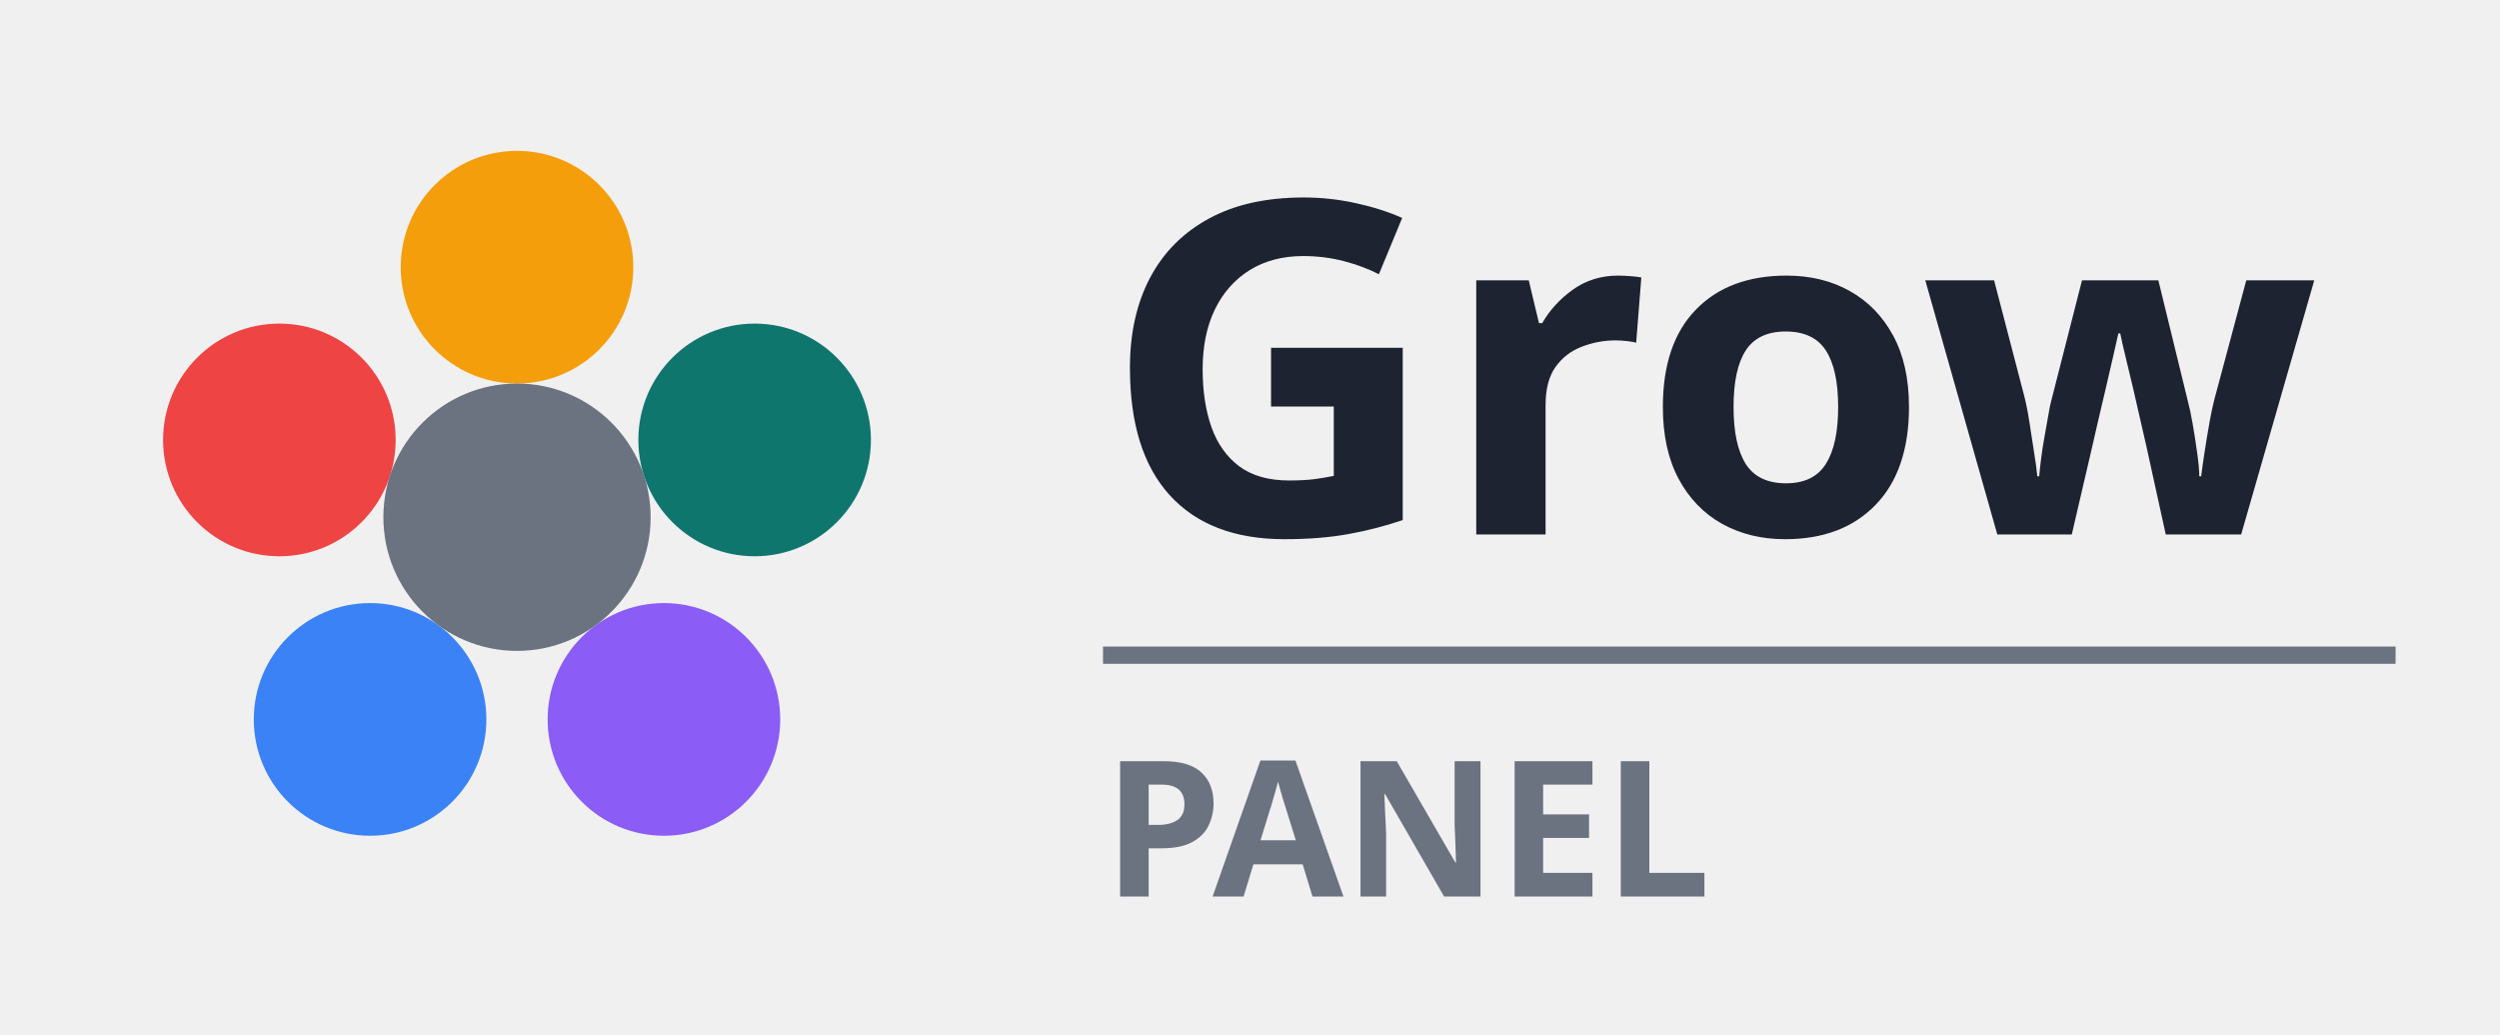
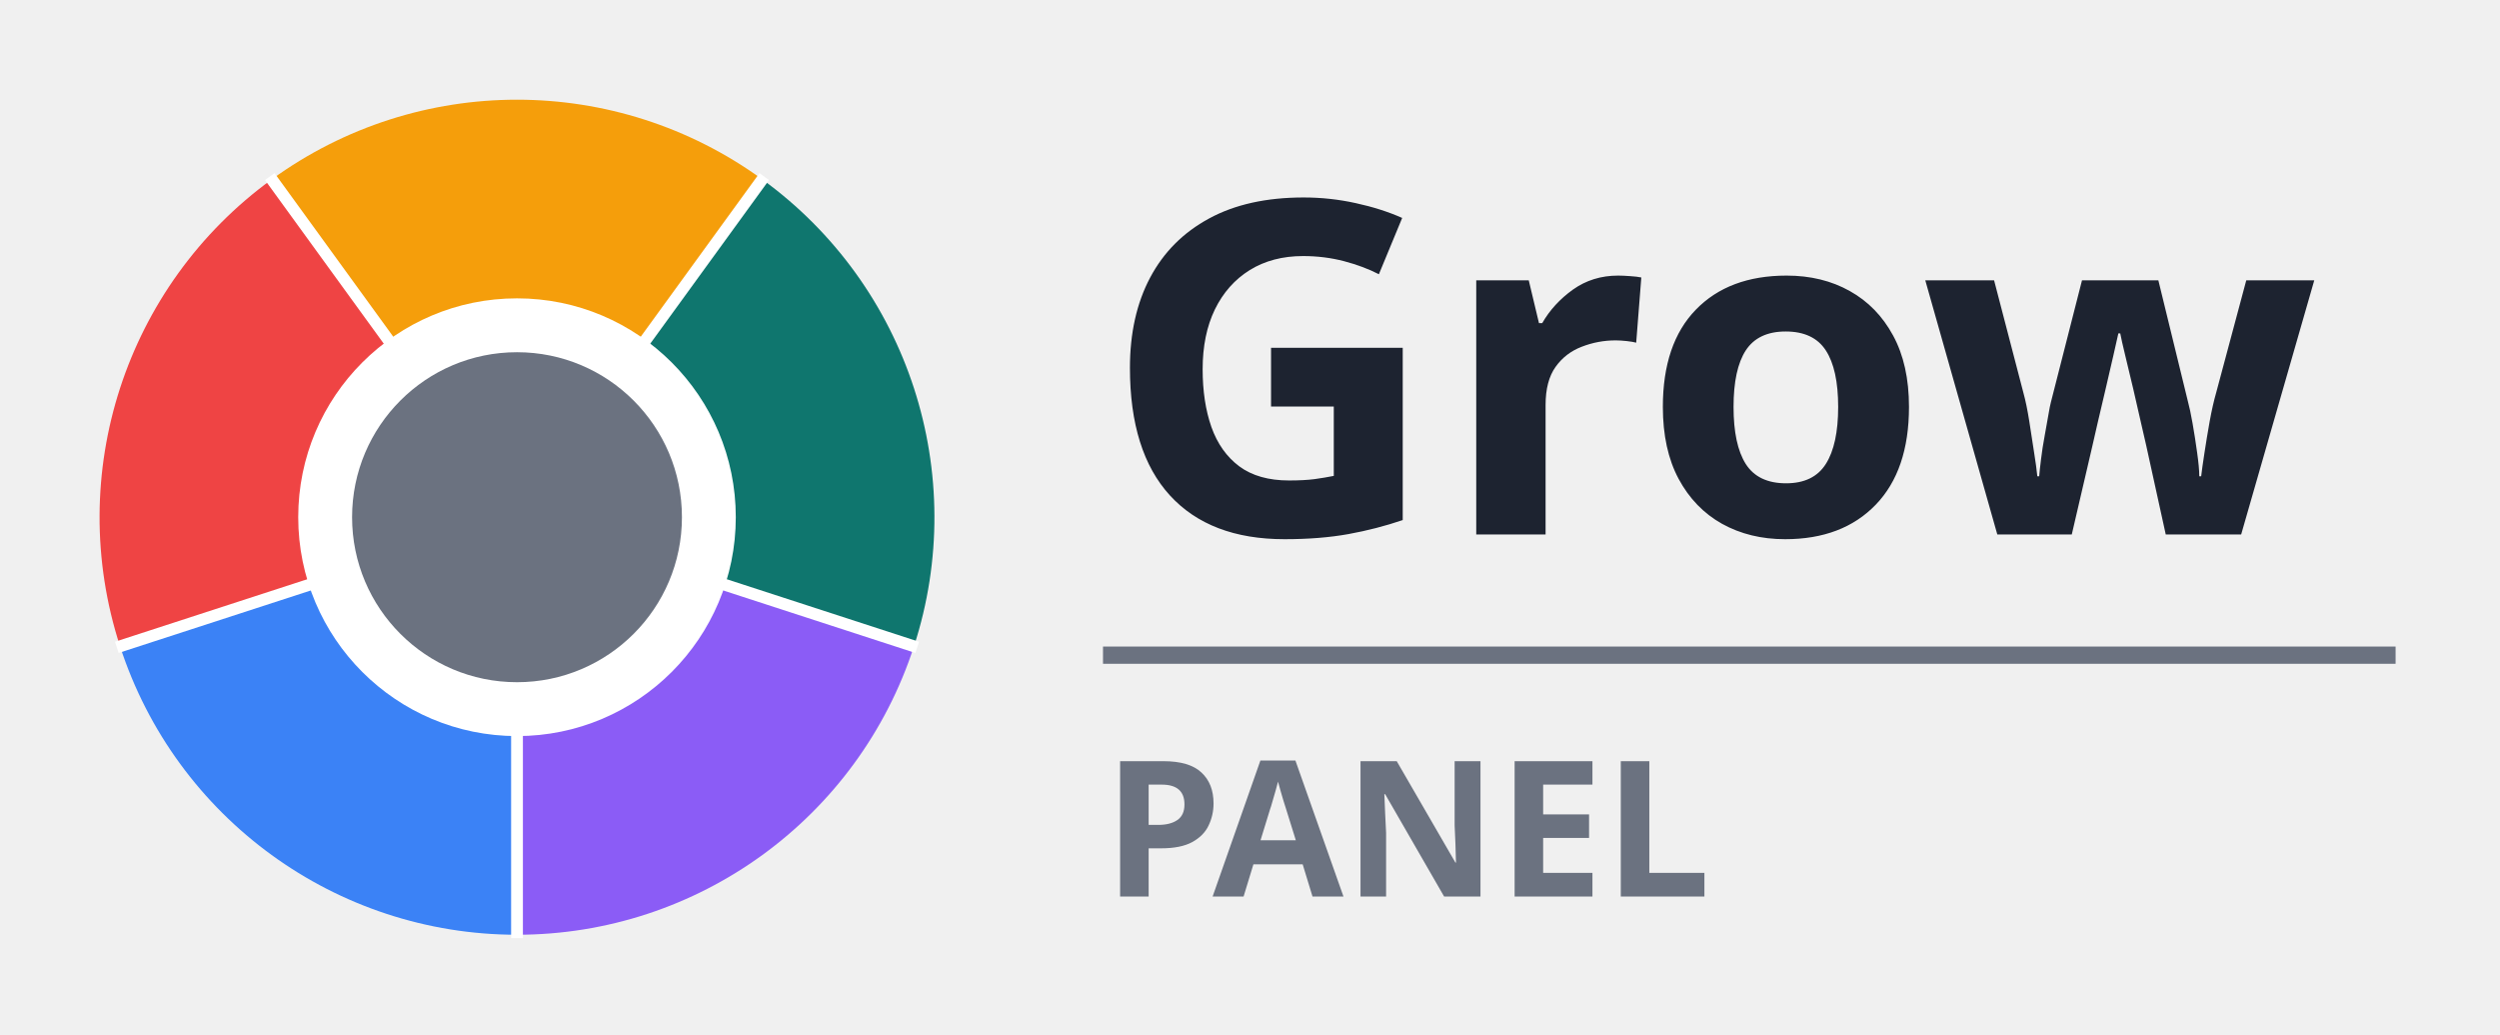
<svg xmlns="http://www.w3.org/2000/svg" viewBox="0 0 290 120" width="580" height="240">
  <g transform="translate(10 10) scale(0.1953)">
-     <circle cx="256" cy="107.5" r="69.1" fill="#f59e0b" />
-     <circle cx="397.2" cy="210.1" r="69.1" fill="#0f766e" />
-     <circle cx="343.3" cy="376.1" r="69.1" fill="#8b5cf6" />
-     <circle cx="168.7" cy="376.1" r="69.1" fill="#3b82f6" />
-     <circle cx="114.8" cy="210.1" r="69.1" fill="#ef4444" />
-     <circle cx="256" cy="256" r="79.4" fill="#6b7280" />
+     <path d="M256 256L110.2 55.4A248 248 0 0 1 401.8 55.4Z" fill="#f59e0b" />
+     <path d="M256 256L401.8 55.4A248 248 0 0 1 491.9 332.6Z" fill="#0f766e" />
+     <path d="M256 256L491.9 332.6A248 248 0 0 1 256.0 504.0Z" fill="#8b5cf6" />
+     <path d="M256 256L256.0 504.0A248 248 0 0 1 20.1 332.6Z" fill="#3b82f6" />
+     <path d="M256 256L20.1 332.6A248 248 0 0 1 110.2 55.4Z" fill="#ef4444" />
+     <path d="M256 256L109.1 53.7" stroke="#fff" stroke-width="7" fill="none" />
+     <path d="M256 256L402.9 53.7" stroke="#fff" stroke-width="7" fill="none" />
+     <path d="M256 256L493.8 333.3" stroke="#fff" stroke-width="7" fill="none" />
+     <path d="M256 256L256.0 506.0" stroke="#fff" stroke-width="7" fill="none" />
+     <path d="M256 256L18.2 333.3" stroke="#fff" stroke-width="7" fill="none" />
+     <circle cx="256" cy="256" r="130" fill="#fff" />
+     <circle cx="256" cy="256" r="98" fill="#6b7280" />
  </g>
  <text x="128" y="62" font-family="Segoe UI, system-ui, sans-serif" font-size="54" font-weight="700" fill="#1d2330" textLength="150" lengthAdjust="spacingAndGlyphs">Grow</text>
  <line x1="128" y1="76" x2="278" y2="76" stroke="#6b7280" stroke-width="2" />
  <text x="128" y="104" font-family="Segoe UI, system-ui, sans-serif" font-size="22" font-weight="600" fill="#6b7280" textLength="150" lengthAdjust="spacing">PANEL</text>
</svg>
